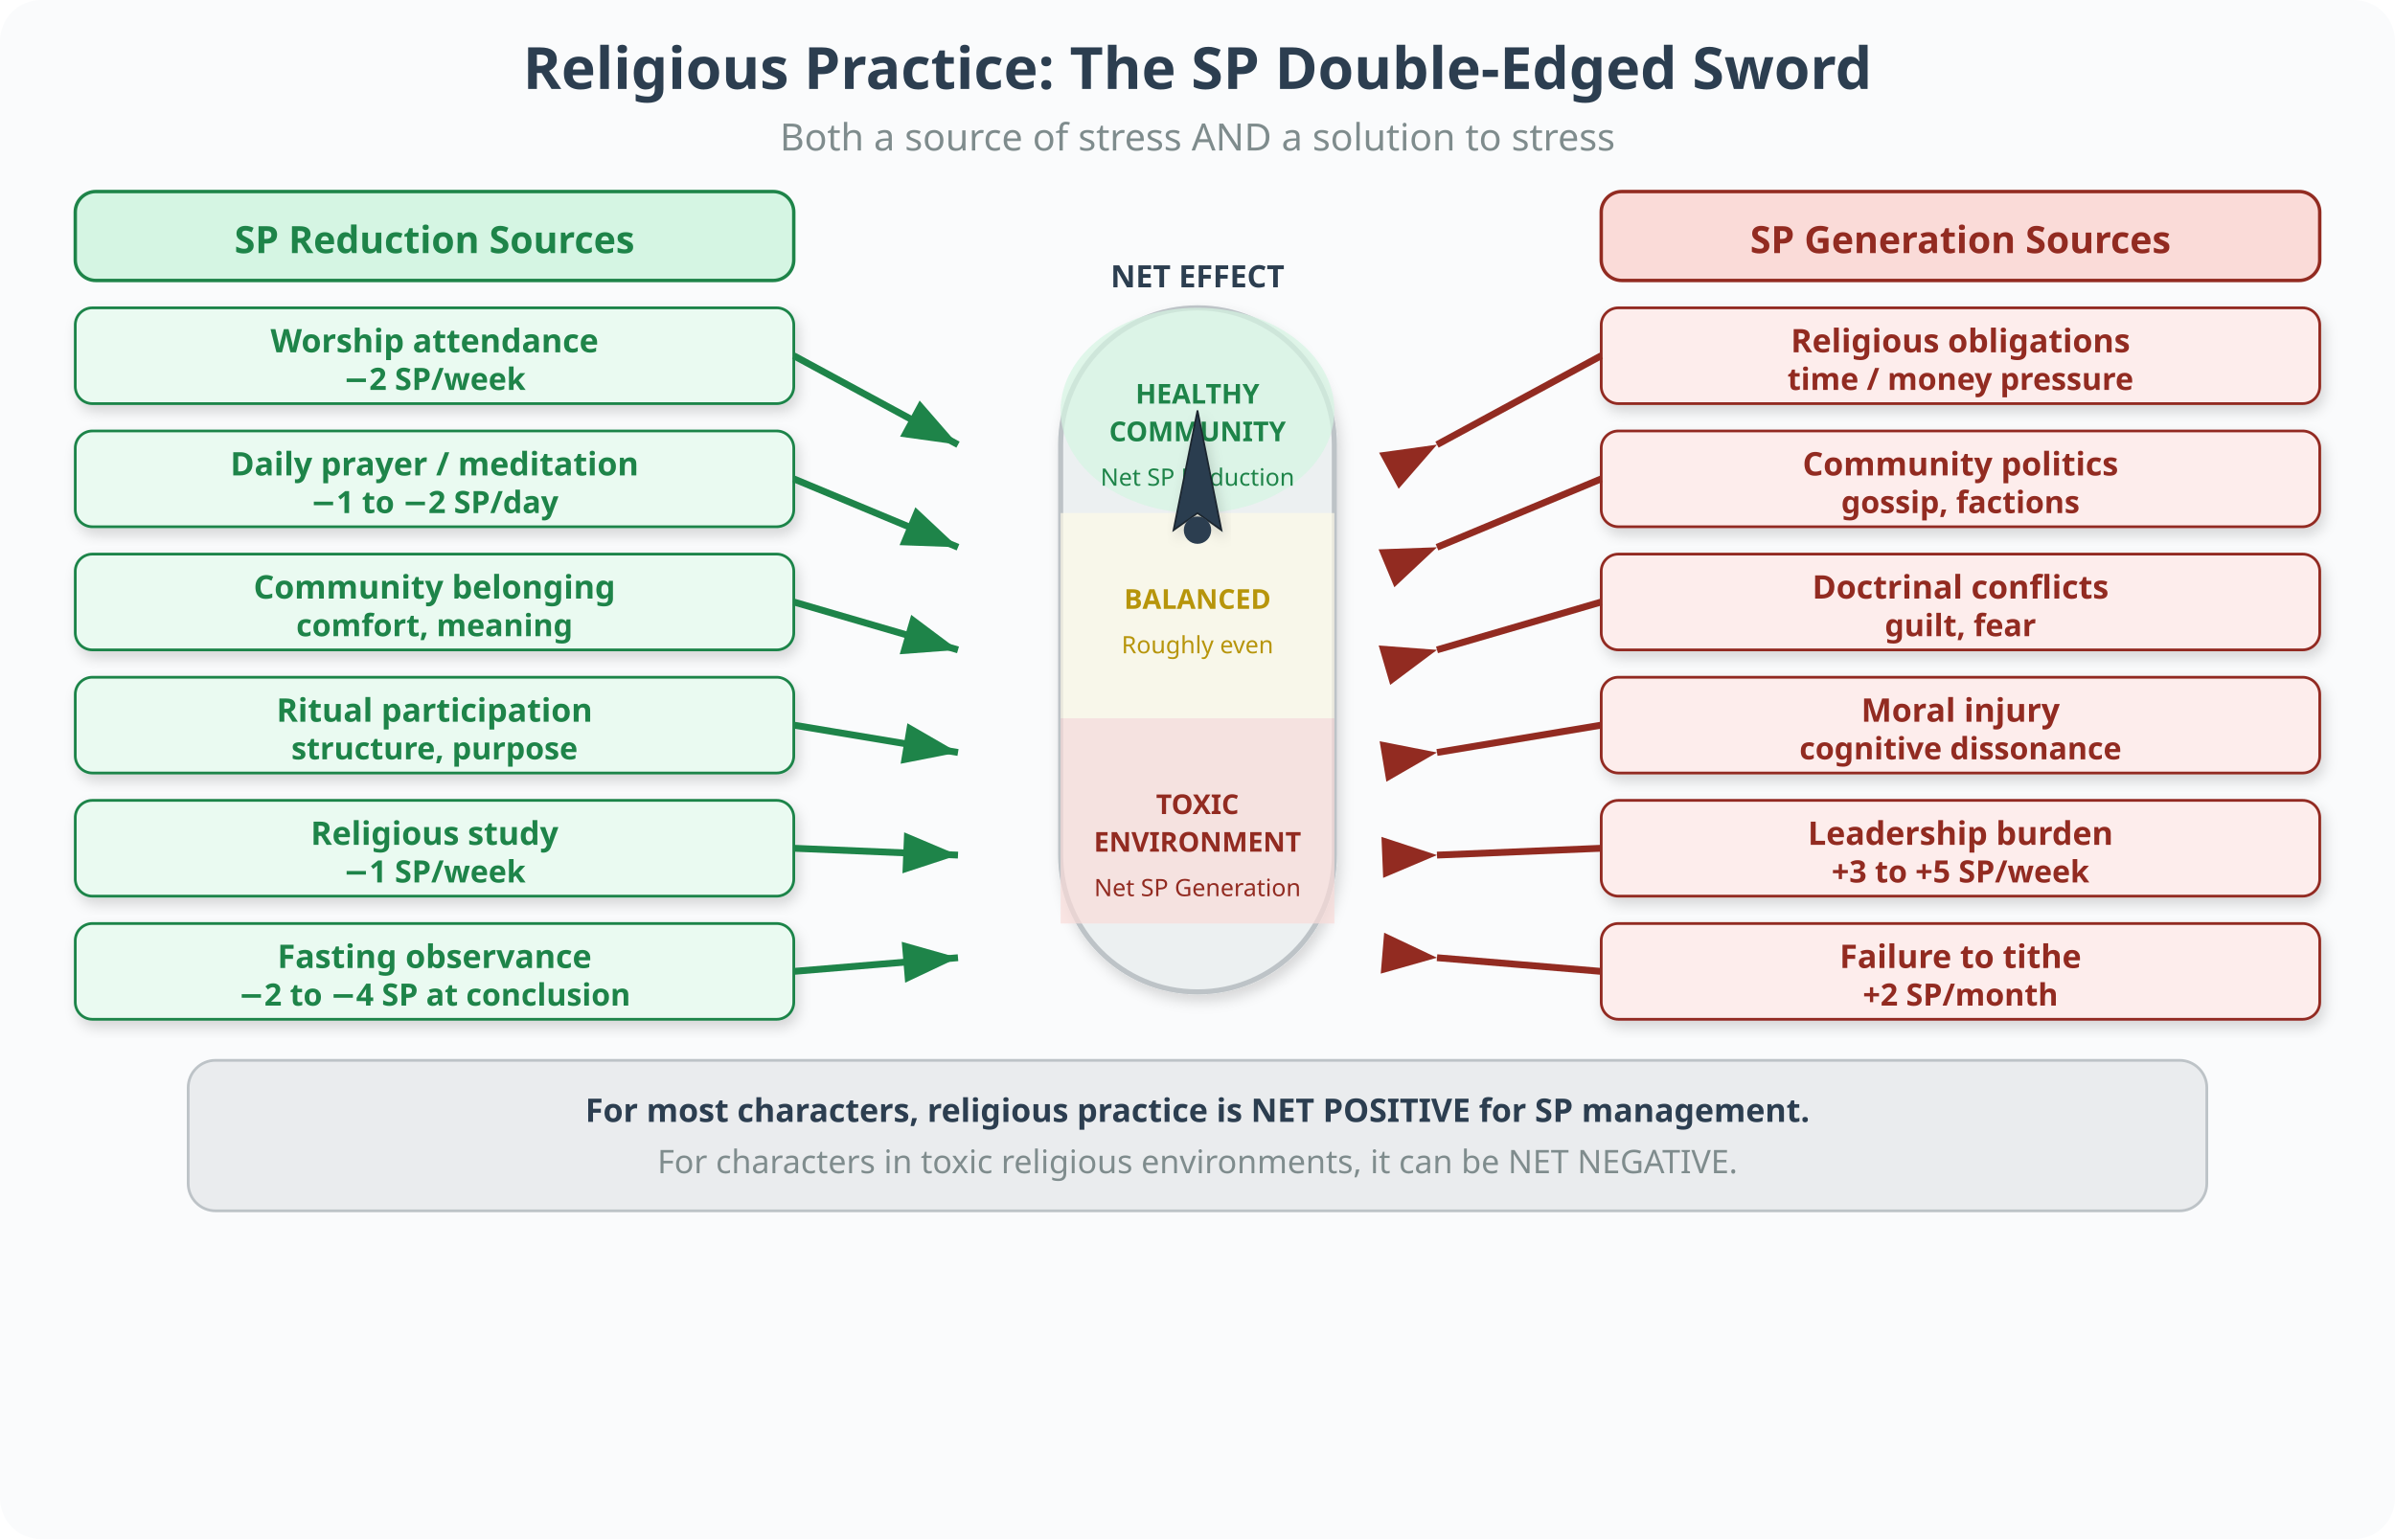
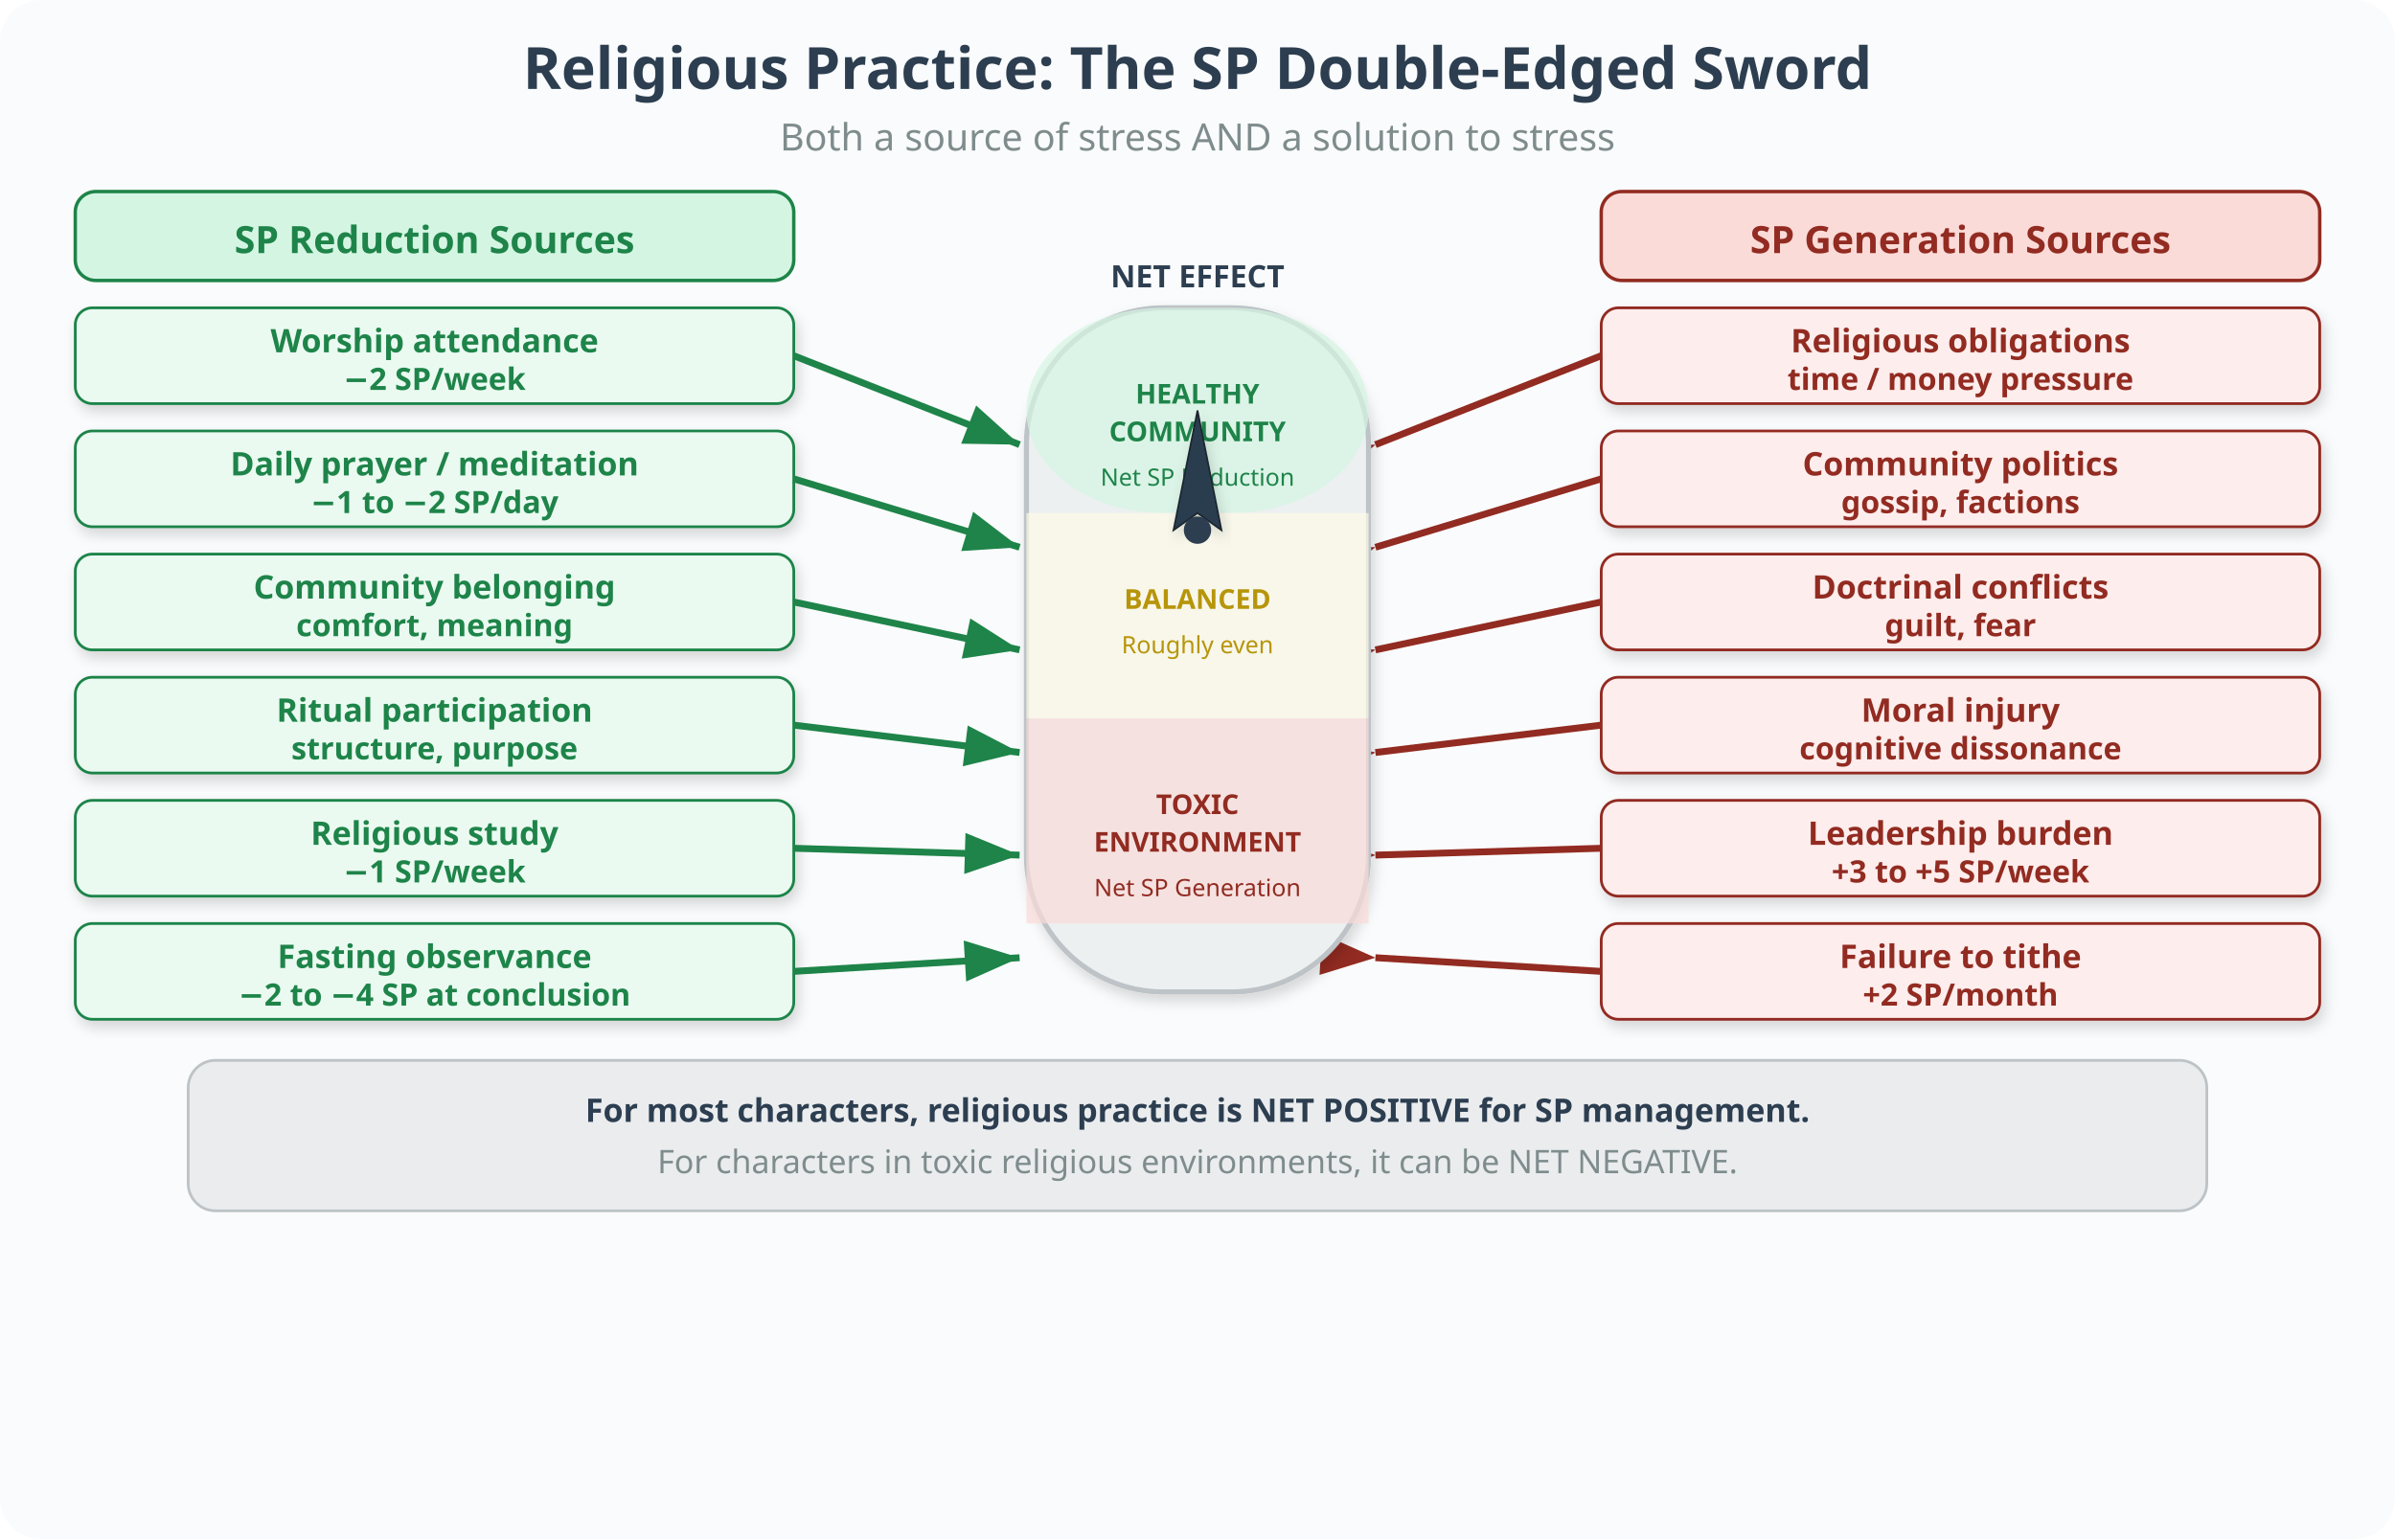
<svg xmlns="http://www.w3.org/2000/svg" preserveAspectRatio="xMidYMid meet" viewBox="0 0 700 450" width="700" height="450">
  <defs>
    <filter id="rs1" x="-20%" y="-20%" width="140%" height="140%">
      <feDropShadow dx="1" dy="2" stdDeviation="2" flood-color="#000" flood-opacity="0.15" />
    </filter>
    <marker id="arrowGreen" markerWidth="8" markerHeight="6" refX="8" refY="3" orient="auto">
      <path d="M0,0 L8,3 L0,6 Z" fill="#1e8449" />
    </marker>
    <marker id="arrowRed" markerWidth="8" markerHeight="6" refX="0" refY="3" orient="auto">
      <path d="M8,0 L0,3 L8,6 Z" fill="#922b21" />
    </marker>
  </defs>
  <rect width="700" height="450" fill="#fafbfc" rx="12" />
  <text x="350" y="26" text-anchor="middle" font-family="Segoe UI, sans-serif" font-size="17" font-weight="700" fill="#2c3e50">Religious Practice: The SP Double-Edged Sword</text>
  <text x="350" y="44" text-anchor="middle" font-family="Segoe UI, sans-serif" font-size="11" fill="#7f8c8d">Both a source of stress AND a solution to stress</text>
  <rect x="22" y="56" width="210" height="26" rx="6" fill="#d5f5e3" stroke="#1e8449" stroke-width="1" />
  <text x="127" y="74" text-anchor="middle" font-family="Segoe UI, sans-serif" font-size="11" font-weight="700" fill="#1e8449">SP Reduction Sources</text>
  <rect x="22" y="90" width="210" height="28" rx="5" fill="#eafaf1" stroke="#1e8449" stroke-width="0.8" filter="url(#rs1)" />
  <text x="127" y="103" text-anchor="middle" font-family="Segoe UI, sans-serif" font-size="9.5" fill="#1e8449" font-weight="600">Worship attendance</text>
  <text x="127" y="114" text-anchor="middle" font-family="Segoe UI, sans-serif" font-size="9" fill="#1e8449" font-weight="700">−2 SP/week</text>
-   <line x1="232" y1="104" x2="280" y2="130" stroke="#1e8449" stroke-width="2" marker-end="url(#arrowGreen)" />
+   <line x1="232" y1="104" x2="298" y2="130" stroke="#1e8449" stroke-width="2" marker-end="url(#arrowGreen)" />
  <rect x="22" y="126" width="210" height="28" rx="5" fill="#eafaf1" stroke="#1e8449" stroke-width="0.8" filter="url(#rs1)" />
  <text x="127" y="139" text-anchor="middle" font-family="Segoe UI, sans-serif" font-size="9.5" fill="#1e8449" font-weight="600">Daily prayer / meditation</text>
  <text x="127" y="150" text-anchor="middle" font-family="Segoe UI, sans-serif" font-size="9" fill="#1e8449" font-weight="700">−1 to −2 SP/day</text>
-   <line x1="232" y1="140" x2="280" y2="160" stroke="#1e8449" stroke-width="2" marker-end="url(#arrowGreen)" />
+   <line x1="232" y1="140" x2="298" y2="160" stroke="#1e8449" stroke-width="2" marker-end="url(#arrowGreen)" />
  <rect x="22" y="162" width="210" height="28" rx="5" fill="#eafaf1" stroke="#1e8449" stroke-width="0.8" filter="url(#rs1)" />
  <text x="127" y="175" text-anchor="middle" font-family="Segoe UI, sans-serif" font-size="9.5" fill="#1e8449" font-weight="600">Community belonging</text>
  <text x="127" y="186" text-anchor="middle" font-family="Segoe UI, sans-serif" font-size="9" fill="#1e8449" font-weight="700">comfort, meaning</text>
-   <line x1="232" y1="176" x2="280" y2="190" stroke="#1e8449" stroke-width="2" marker-end="url(#arrowGreen)" />
+   <line x1="232" y1="176" x2="298" y2="190" stroke="#1e8449" stroke-width="2" marker-end="url(#arrowGreen)" />
  <rect x="22" y="198" width="210" height="28" rx="5" fill="#eafaf1" stroke="#1e8449" stroke-width="0.8" filter="url(#rs1)" />
  <text x="127" y="211" text-anchor="middle" font-family="Segoe UI, sans-serif" font-size="9.5" fill="#1e8449" font-weight="600">Ritual participation</text>
  <text x="127" y="222" text-anchor="middle" font-family="Segoe UI, sans-serif" font-size="9" fill="#1e8449" font-weight="700">structure, purpose</text>
-   <line x1="232" y1="212" x2="280" y2="220" stroke="#1e8449" stroke-width="2" marker-end="url(#arrowGreen)" />
+   <line x1="232" y1="212" x2="298" y2="220" stroke="#1e8449" stroke-width="2" marker-end="url(#arrowGreen)" />
  <rect x="22" y="234" width="210" height="28" rx="5" fill="#eafaf1" stroke="#1e8449" stroke-width="0.8" filter="url(#rs1)" />
  <text x="127" y="247" text-anchor="middle" font-family="Segoe UI, sans-serif" font-size="9.5" fill="#1e8449" font-weight="600">Religious study</text>
  <text x="127" y="258" text-anchor="middle" font-family="Segoe UI, sans-serif" font-size="9" fill="#1e8449" font-weight="700">−1 SP/week</text>
-   <line x1="232" y1="248" x2="280" y2="250" stroke="#1e8449" stroke-width="2" marker-end="url(#arrowGreen)" />
+   <line x1="232" y1="248" x2="298" y2="250" stroke="#1e8449" stroke-width="2" marker-end="url(#arrowGreen)" />
  <rect x="22" y="270" width="210" height="28" rx="5" fill="#eafaf1" stroke="#1e8449" stroke-width="0.8" filter="url(#rs1)" />
  <text x="127" y="283" text-anchor="middle" font-family="Segoe UI, sans-serif" font-size="9.5" fill="#1e8449" font-weight="600">Fasting observance</text>
  <text x="127" y="294" text-anchor="middle" font-family="Segoe UI, sans-serif" font-size="9" fill="#1e8449" font-weight="700">−2 to −4 SP at conclusion</text>
-   <line x1="232" y1="284" x2="280" y2="280" stroke="#1e8449" stroke-width="2" marker-end="url(#arrowGreen)" />
+   <line x1="232" y1="284" x2="298" y2="280" stroke="#1e8449" stroke-width="2" marker-end="url(#arrowGreen)" />
  <rect x="468" y="56" width="210" height="26" rx="6" fill="#fadbd8" stroke="#922b21" stroke-width="1" />
  <text x="573" y="74" text-anchor="middle" font-family="Segoe UI, sans-serif" font-size="11" font-weight="700" fill="#922b21">SP Generation Sources</text>
  <rect x="468" y="90" width="210" height="28" rx="5" fill="#fdedec" stroke="#922b21" stroke-width="0.8" filter="url(#rs1)" />
  <text x="573" y="103" text-anchor="middle" font-family="Segoe UI, sans-serif" font-size="9.5" fill="#922b21" font-weight="600">Religious obligations</text>
  <text x="573" y="114" text-anchor="middle" font-family="Segoe UI, sans-serif" font-size="9" fill="#922b21" font-weight="700">time / money pressure</text>
-   <line x1="468" y1="104" x2="420" y2="130" stroke="#922b21" stroke-width="2" marker-end="url(#arrowRed)" />
+   <line x1="468" y1="104" x2="402" y2="130" stroke="#922b21" stroke-width="2" marker-end="url(#arrowRed)" />
  <rect x="468" y="126" width="210" height="28" rx="5" fill="#fdedec" stroke="#922b21" stroke-width="0.8" filter="url(#rs1)" />
  <text x="573" y="139" text-anchor="middle" font-family="Segoe UI, sans-serif" font-size="9.5" fill="#922b21" font-weight="600">Community politics</text>
  <text x="573" y="150" text-anchor="middle" font-family="Segoe UI, sans-serif" font-size="9" fill="#922b21" font-weight="700">gossip, factions</text>
-   <line x1="468" y1="140" x2="420" y2="160" stroke="#922b21" stroke-width="2" marker-end="url(#arrowRed)" />
+   <line x1="468" y1="140" x2="402" y2="160" stroke="#922b21" stroke-width="2" marker-end="url(#arrowRed)" />
  <rect x="468" y="162" width="210" height="28" rx="5" fill="#fdedec" stroke="#922b21" stroke-width="0.8" filter="url(#rs1)" />
  <text x="573" y="175" text-anchor="middle" font-family="Segoe UI, sans-serif" font-size="9.5" fill="#922b21" font-weight="600">Doctrinal conflicts</text>
  <text x="573" y="186" text-anchor="middle" font-family="Segoe UI, sans-serif" font-size="9" fill="#922b21" font-weight="700">guilt, fear</text>
-   <line x1="468" y1="176" x2="420" y2="190" stroke="#922b21" stroke-width="2" marker-end="url(#arrowRed)" />
+   <line x1="468" y1="176" x2="402" y2="190" stroke="#922b21" stroke-width="2" marker-end="url(#arrowRed)" />
  <rect x="468" y="198" width="210" height="28" rx="5" fill="#fdedec" stroke="#922b21" stroke-width="0.8" filter="url(#rs1)" />
  <text x="573" y="211" text-anchor="middle" font-family="Segoe UI, sans-serif" font-size="9.5" fill="#922b21" font-weight="600">Moral injury</text>
  <text x="573" y="222" text-anchor="middle" font-family="Segoe UI, sans-serif" font-size="9" fill="#922b21" font-weight="700">cognitive dissonance</text>
-   <line x1="468" y1="212" x2="420" y2="220" stroke="#922b21" stroke-width="2" marker-end="url(#arrowRed)" />
+   <line x1="468" y1="212" x2="402" y2="220" stroke="#922b21" stroke-width="2" marker-end="url(#arrowRed)" />
  <rect x="468" y="234" width="210" height="28" rx="5" fill="#fdedec" stroke="#922b21" stroke-width="0.8" filter="url(#rs1)" />
  <text x="573" y="247" text-anchor="middle" font-family="Segoe UI, sans-serif" font-size="9.5" fill="#922b21" font-weight="600">Leadership burden</text>
  <text x="573" y="258" text-anchor="middle" font-family="Segoe UI, sans-serif" font-size="9" fill="#922b21" font-weight="700">+3 to +5 SP/week</text>
-   <line x1="468" y1="248" x2="420" y2="250" stroke="#922b21" stroke-width="2" marker-end="url(#arrowRed)" />
+   <line x1="468" y1="248" x2="402" y2="250" stroke="#922b21" stroke-width="2" marker-end="url(#arrowRed)" />
  <rect x="468" y="270" width="210" height="28" rx="5" fill="#fdedec" stroke="#922b21" stroke-width="0.8" filter="url(#rs1)" />
  <text x="573" y="283" text-anchor="middle" font-family="Segoe UI, sans-serif" font-size="9.5" fill="#922b21" font-weight="600">Failure to tithe</text>
  <text x="573" y="294" text-anchor="middle" font-family="Segoe UI, sans-serif" font-size="9" fill="#922b21" font-weight="700">+2 SP/month</text>
-   <line x1="468" y1="284" x2="420" y2="280" stroke="#922b21" stroke-width="2" marker-end="url(#arrowRed)" />
-   <rect x="310" y="90" width="80" height="200" rx="40" fill="#ecf0f1" stroke="#bdc3c7" stroke-width="1.5" filter="url(#rs1)" />
-   <rect x="310" y="90" width="80" height="60" rx="40" fill="#d5f5e3" opacity="0.7" />
+   <line x1="468" y1="284" x2="402" y2="280" stroke="#922b21" stroke-width="2" marker-end="url(#arrowRed)" />
+   <rect x="300" y="90" width="100" height="200" rx="40" fill="#ecf0f1" stroke="#bdc3c7" stroke-width="1.5" filter="url(#rs1)" />
+   <rect x="300" y="90" width="100" height="60" rx="40" fill="#d5f5e3" opacity="0.7" />
  <text x="350" y="118" text-anchor="middle" font-family="Segoe UI, sans-serif" font-size="8" font-weight="700" fill="#1e8449">HEALTHY</text>
  <text x="350" y="129" text-anchor="middle" font-family="Segoe UI, sans-serif" font-size="8" font-weight="700" fill="#1e8449">COMMUNITY</text>
  <text x="350" y="142" text-anchor="middle" font-family="Segoe UI, sans-serif" font-size="7" fill="#1e8449">Net SP Reduction</text>
-   <rect x="310" y="150" width="80" height="60" fill="#fef9e7" opacity="0.7" />
+   <rect x="300" y="150" width="100" height="60" fill="#fef9e7" opacity="0.7" />
  <text x="350" y="178" text-anchor="middle" font-family="Segoe UI, sans-serif" font-size="8" font-weight="700" fill="#b7950b">BALANCED</text>
  <text x="350" y="191" text-anchor="middle" font-family="Segoe UI, sans-serif" font-size="7" fill="#b7950b">Roughly even</text>
-   <rect x="310" y="210" width="80" height="60" rx="0" fill="#fadbd8" opacity="0.7" />
+   <rect x="300" y="210" width="100" height="60" rx="0" fill="#fadbd8" opacity="0.7" />
  <text x="350" y="238" text-anchor="middle" font-family="Segoe UI, sans-serif" font-size="8" font-weight="700" fill="#922b21">TOXIC</text>
  <text x="350" y="249" text-anchor="middle" font-family="Segoe UI, sans-serif" font-size="8" font-weight="700" fill="#922b21">ENVIRONMENT</text>
  <text x="350" y="262" text-anchor="middle" font-family="Segoe UI, sans-serif" font-size="7" fill="#922b21">Net SP Generation</text>
  <text x="350" y="84" text-anchor="middle" font-family="Segoe UI, sans-serif" font-size="9" font-weight="700" fill="#2c3e50">NET EFFECT</text>
  <polygon points="350,120 343,155 350,150 357,155" fill="#2c3e50" stroke="#1a252f" stroke-width="0.5" filter="url(#rs1)" />
  <circle cx="350" cy="155" r="4" fill="#2c3e50" />
  <rect x="55" y="310" width="590" height="44" rx="8" fill="#eaecee" stroke="#bdc3c7" stroke-width="0.8" />
  <text x="350" y="328" text-anchor="middle" font-family="Segoe UI, sans-serif" font-size="9.5" fill="#2c3e50" font-weight="600">For most characters, religious practice is NET POSITIVE for SP management.</text>
  <text x="350" y="343" text-anchor="middle" font-family="Segoe UI, sans-serif" font-size="9.5" fill="#7f8c8d">For characters in toxic religious environments, it can be NET NEGATIVE.</text>
</svg>
